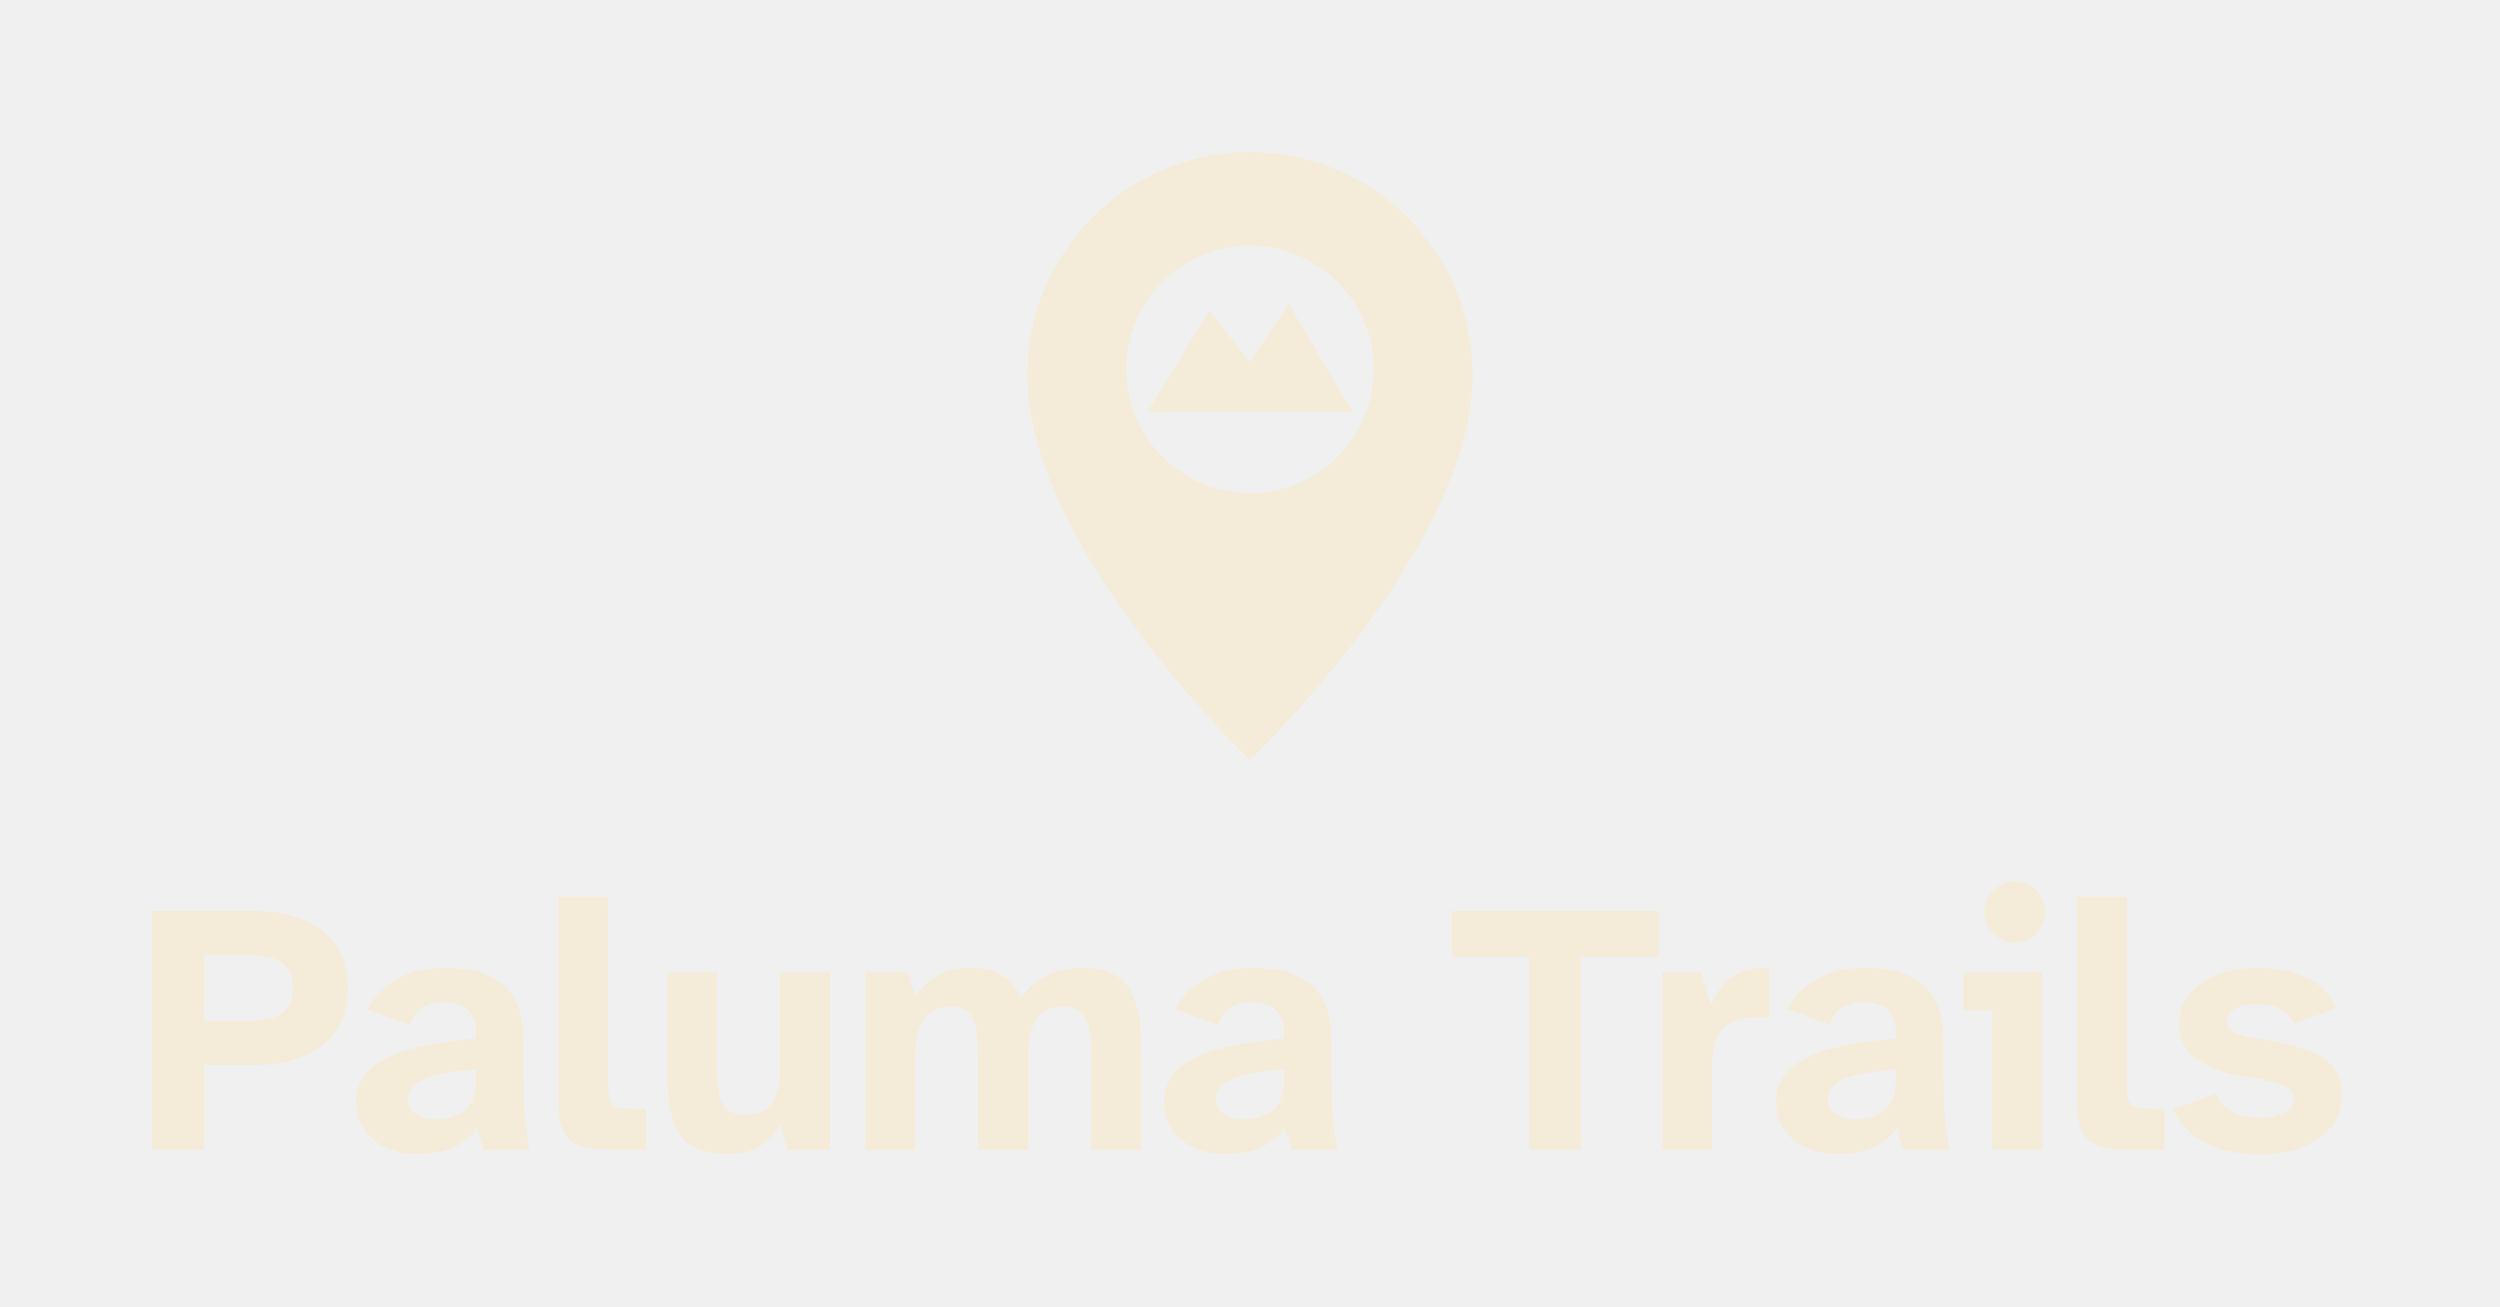
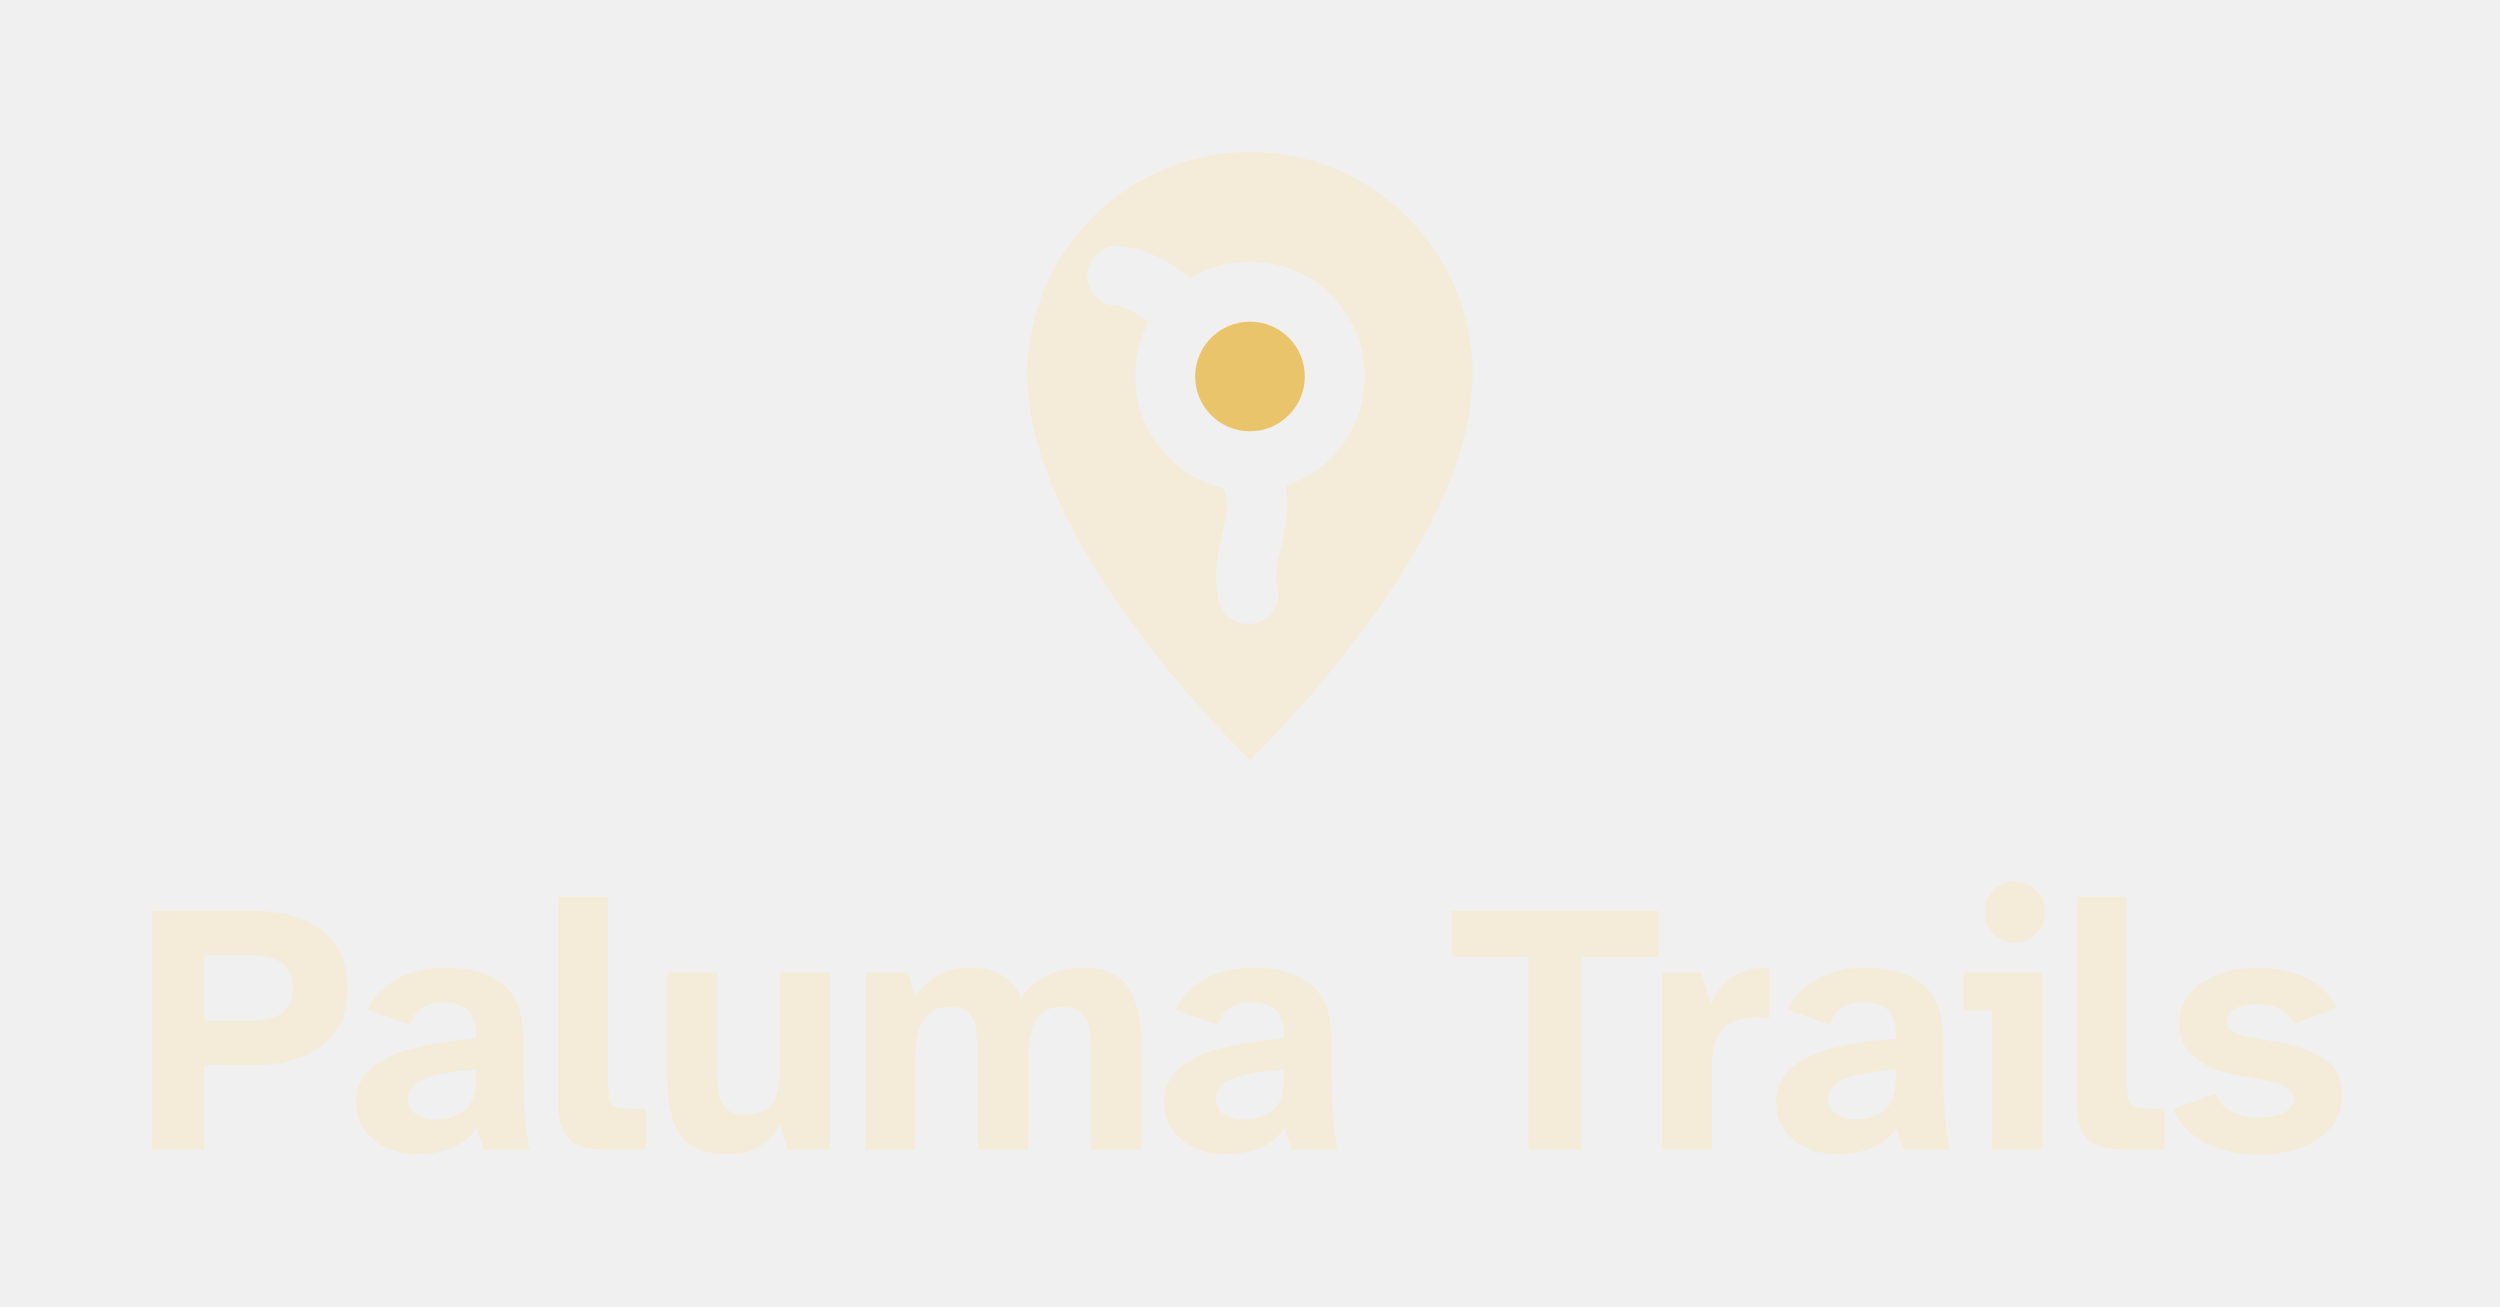
<svg xmlns="http://www.w3.org/2000/svg" width="699" height="365.3" viewBox="0 0 699 365.3" role="img" aria-label="Paluma Trails">
-   <path transform="translate(287.23 42.50) scale(0.24709) translate(-260 -176)" fill="#F4ECD8" fill-rule="evenodd" d="M512 176C373 176 260 289 260 428C260 624 512 864 512 864C512 864 764 624 764 428C764 289 651 176 512 176ZM372 422A140 140 0 1 0 652 422A140 140 0 1 0 372 422ZM396 470L466 356L512 414L556 348L628 470Z" />
+   <g transform="translate(287.23 42.50) scale(0.24709) translate(-260 -176)">
+     <mask id="pin4">
+       <rect x="252" y="168" width="520" height="704" fill="#fff" />
+       <g fill="none" stroke="#000" stroke-width="68" stroke-linecap="round">
+         <circle cx="512" cy="430" r="96" />
+         <path d="M512 540C536 590 498 628 510 676" />
+         <path d="M446 366C414 334 390 320 362 316" />
+       </g>
+     </mask>
+     <path fill="#F4ECD8" mask="url(#pin4)" d="M512 176C373 176 260 289 260 428C260 624 512 864 512 864C512 864 764 624 764 428C764 289 651 176 512 176Z" />
+     <circle cx="512" cy="430" r="62" fill="#E9C46A" />
+   </g>
  <path transform="translate(36.50 321.50)" fill="#F4ECD8" d="M6 0V-66.8H34.7Q41.9 -66.8 47.8 -64.55Q53.7 -62.3 57.2 -57.55Q60.7 -52.8 60.7 -45.2Q60.7 -37.7 57.2 -32.95Q53.7 -28.2 47.8 -25.95Q41.9 -23.7 34.7 -23.7H20.6V0ZM20.6 -36.1H34.4Q39.1 -36.1 42.25 -38.2Q45.4 -40.3 45.4 -45.2Q45.4 -50.2 42.25 -52.3Q39.1 -54.4 34.4 -54.4H20.6ZM80.2 1.2Q75.5 1.2 71.6 -0.55Q67.7 -2.3 65.4 -5.55Q63.1 -8.8 63.1 -13.3Q63.1 -19.2 67.2 -22.8Q71.3 -26.4 78.85 -28.35Q86.4 -30.3 96.6 -31.1V-32.6Q96.6 -41.3 87.3 -41.3Q83.9 -41.3 81.45 -39.7Q79 -38.1 78.2 -35L66.3 -39.2Q68.6 -44.3 74.25 -47.6Q79.9 -50.9 87.9 -50.9Q98.6 -50.9 104.25 -46.15Q109.9 -41.4 109.9 -30.3V-19.3Q109.9 -14.1 110.35 -8.7Q110.8 -3.3 111.6 0H98.7L96.8 -6.2Q94.2 -2.3 89.95 -0.55Q85.7 1.2 80.2 1.2ZM85.2 -8.5Q90.1 -8.5 93.35 -11Q96.6 -13.5 96.6 -20.4V-22.5Q87.5 -21.8 82.55 -20Q77.6 -18.2 77.6 -14.2Q77.6 -11.6 79.7 -10.05Q81.8 -8.5 85.2 -8.5ZM135.2 0Q129.4 0 126 -1.05Q122.6 -2.1 121.1 -5.05Q119.6 -8 119.6 -13.6V-70.8H133.6V-17Q133.6 -13.6 134.9 -12.55Q136.2 -11.5 140 -11.5H144.1V0ZM167 1.2Q157.3 1.2 153.7 -4.2Q150.1 -9.6 150.1 -19.5V-49.6H164V-23Q164 -19.4 164.4 -16.4Q164.8 -13.4 166.5 -11.6Q168.2 -9.8 172.1 -9.8Q177.1 -9.8 179.35 -13Q181.6 -16.2 181.6 -23.3V-49.6H195.6V0H183.7L181.6 -7Q179.5 -3.4 176.15 -1.1Q172.8 1.2 167 1.2ZM205.5 0V-49.6H217.4L219.4 -42.8Q221.1 -45.7 224.95 -48.3Q228.8 -50.9 234.4 -50.9Q240.2 -50.9 243.75 -48.75Q247.3 -46.6 249 -42.5Q251.9 -46.7 256.3 -48.8Q260.7 -50.9 265.9 -50.9Q275.3 -50.9 278.9 -45.55Q282.5 -40.2 282.5 -30.4V0H268.6V-26.9Q268.6 -30.4 268.1 -33.4Q267.6 -36.4 265.9 -38.2Q264.2 -40 260.3 -40Q251 -40 251 -26.3V0H236.9V-26.9Q236.9 -30.4 236.5 -33.4Q236.1 -36.4 234.4 -38.2Q232.7 -40 228.9 -40Q224.1 -40 221.75 -36.4Q219.4 -32.8 219.4 -26.1V0ZM306.1 1.2Q301.4 1.2 297.5 -0.55Q293.6 -2.3 291.3 -5.55Q289 -8.8 289 -13.3Q289 -19.2 293.1 -22.8Q297.2 -26.4 304.75 -28.35Q312.3 -30.3 322.5 -31.1V-32.6Q322.5 -41.3 313.2 -41.3Q309.8 -41.3 307.35 -39.7Q304.9 -38.1 304.1 -35L292.2 -39.2Q294.5 -44.3 300.15 -47.6Q305.8 -50.9 313.8 -50.9Q324.5 -50.9 330.15 -46.15Q335.8 -41.4 335.8 -30.3V-19.3Q335.8 -14.1 336.25 -8.7Q336.7 -3.3 337.5 0H324.6L322.7 -6.2Q320.1 -2.3 315.85 -0.55Q311.6 1.2 306.1 1.2ZM311.1 -8.5Q316 -8.5 319.25 -11Q322.5 -13.5 322.5 -20.4V-22.5Q313.4 -21.8 308.45 -20Q303.5 -18.2 303.5 -14.2Q303.5 -11.6 305.6 -10.05Q307.7 -8.5 311.1 -8.5ZM391 0V-54H369.4V-66.8H427.3V-54H405.6V0ZM428.3 0V-49.6H439.2L441.9 -40.5Q444.2 -46.2 448.3 -48.65Q452.4 -51.1 458.2 -50.9V-36.9Q450 -37.7 446.1 -34.65Q442.2 -31.6 442.2 -24.3V0ZM477.2 1.2Q472.5 1.2 468.6 -0.55Q464.7 -2.3 462.4 -5.55Q460.1 -8.8 460.1 -13.3Q460.1 -19.2 464.2 -22.8Q468.3 -26.4 475.85 -28.35Q483.4 -30.3 493.6 -31.1V-32.6Q493.6 -41.3 484.3 -41.3Q480.9 -41.3 478.45 -39.7Q476 -38.1 475.2 -35L463.3 -39.2Q465.6 -44.3 471.25 -47.6Q476.9 -50.9 484.9 -50.9Q495.6 -50.9 501.25 -46.15Q506.9 -41.4 506.9 -30.3V-19.3Q506.9 -14.1 507.35 -8.7Q507.8 -3.3 508.6 0H495.7L493.8 -6.2Q491.2 -2.3 486.95 -0.55Q482.7 1.2 477.2 1.2ZM482.2 -8.5Q487.1 -8.5 490.35 -11Q493.6 -13.5 493.6 -20.4V-22.5Q484.5 -21.8 479.55 -20Q474.6 -18.2 474.6 -14.2Q474.6 -11.6 476.7 -10.05Q478.8 -8.5 482.2 -8.5ZM520.5 0V-39H512.5V-49.6H534.5V0ZM526.8 -58Q523.3 -58 520.8 -60.5Q518.3 -63 518.3 -66.5Q518.3 -70 520.8 -72.5Q523.3 -75 526.8 -75Q530.3 -75 532.8 -72.5Q535.3 -70 535.3 -66.5Q535.3 -63 532.8 -60.5Q530.3 -58 526.8 -58ZM559.8 0Q554 0 550.6 -1.05Q547.2 -2.1 545.7 -5.05Q544.2 -8 544.2 -13.6V-70.8H558.2V-17Q558.2 -13.6 559.5 -12.55Q560.8 -11.5 564.6 -11.5H568.7V0ZM595.1 1.3Q586.7 1.3 580.2 -1.95Q573.7 -5.2 571.1 -11.4L583.1 -15.7Q584 -12.5 587.45 -10.75Q590.9 -9 595.2 -9Q599 -9 601.9 -10.35Q604.8 -11.7 604.8 -14.3Q604.8 -16.2 603 -17.4Q601.2 -18.6 596.7 -19.5L588.7 -20.9Q581.7 -22.2 577.25 -25.7Q572.8 -29.2 572.8 -35.3Q572.8 -40.4 575.9 -43.9Q579 -47.4 584.05 -49.15Q589.1 -50.9 594.9 -50.9Q601.9 -50.9 607.9 -48.3Q613.9 -45.7 616.8 -39.6L604.8 -35.3Q603.6 -38 600.95 -39.35Q598.3 -40.7 594.5 -40.7Q590.5 -40.7 588.3 -39.4Q586.1 -38.1 586.1 -36Q586.1 -34.2 587.6 -33.2Q589.1 -32.2 592.6 -31.5L600.9 -30Q609.7 -28.3 614 -25.05Q618.3 -21.8 618.3 -15.2Q618.3 -9.8 615.15 -6.15Q612 -2.5 606.7 -0.6Q601.4 1.3 595.1 1.3Z" />
</svg>
